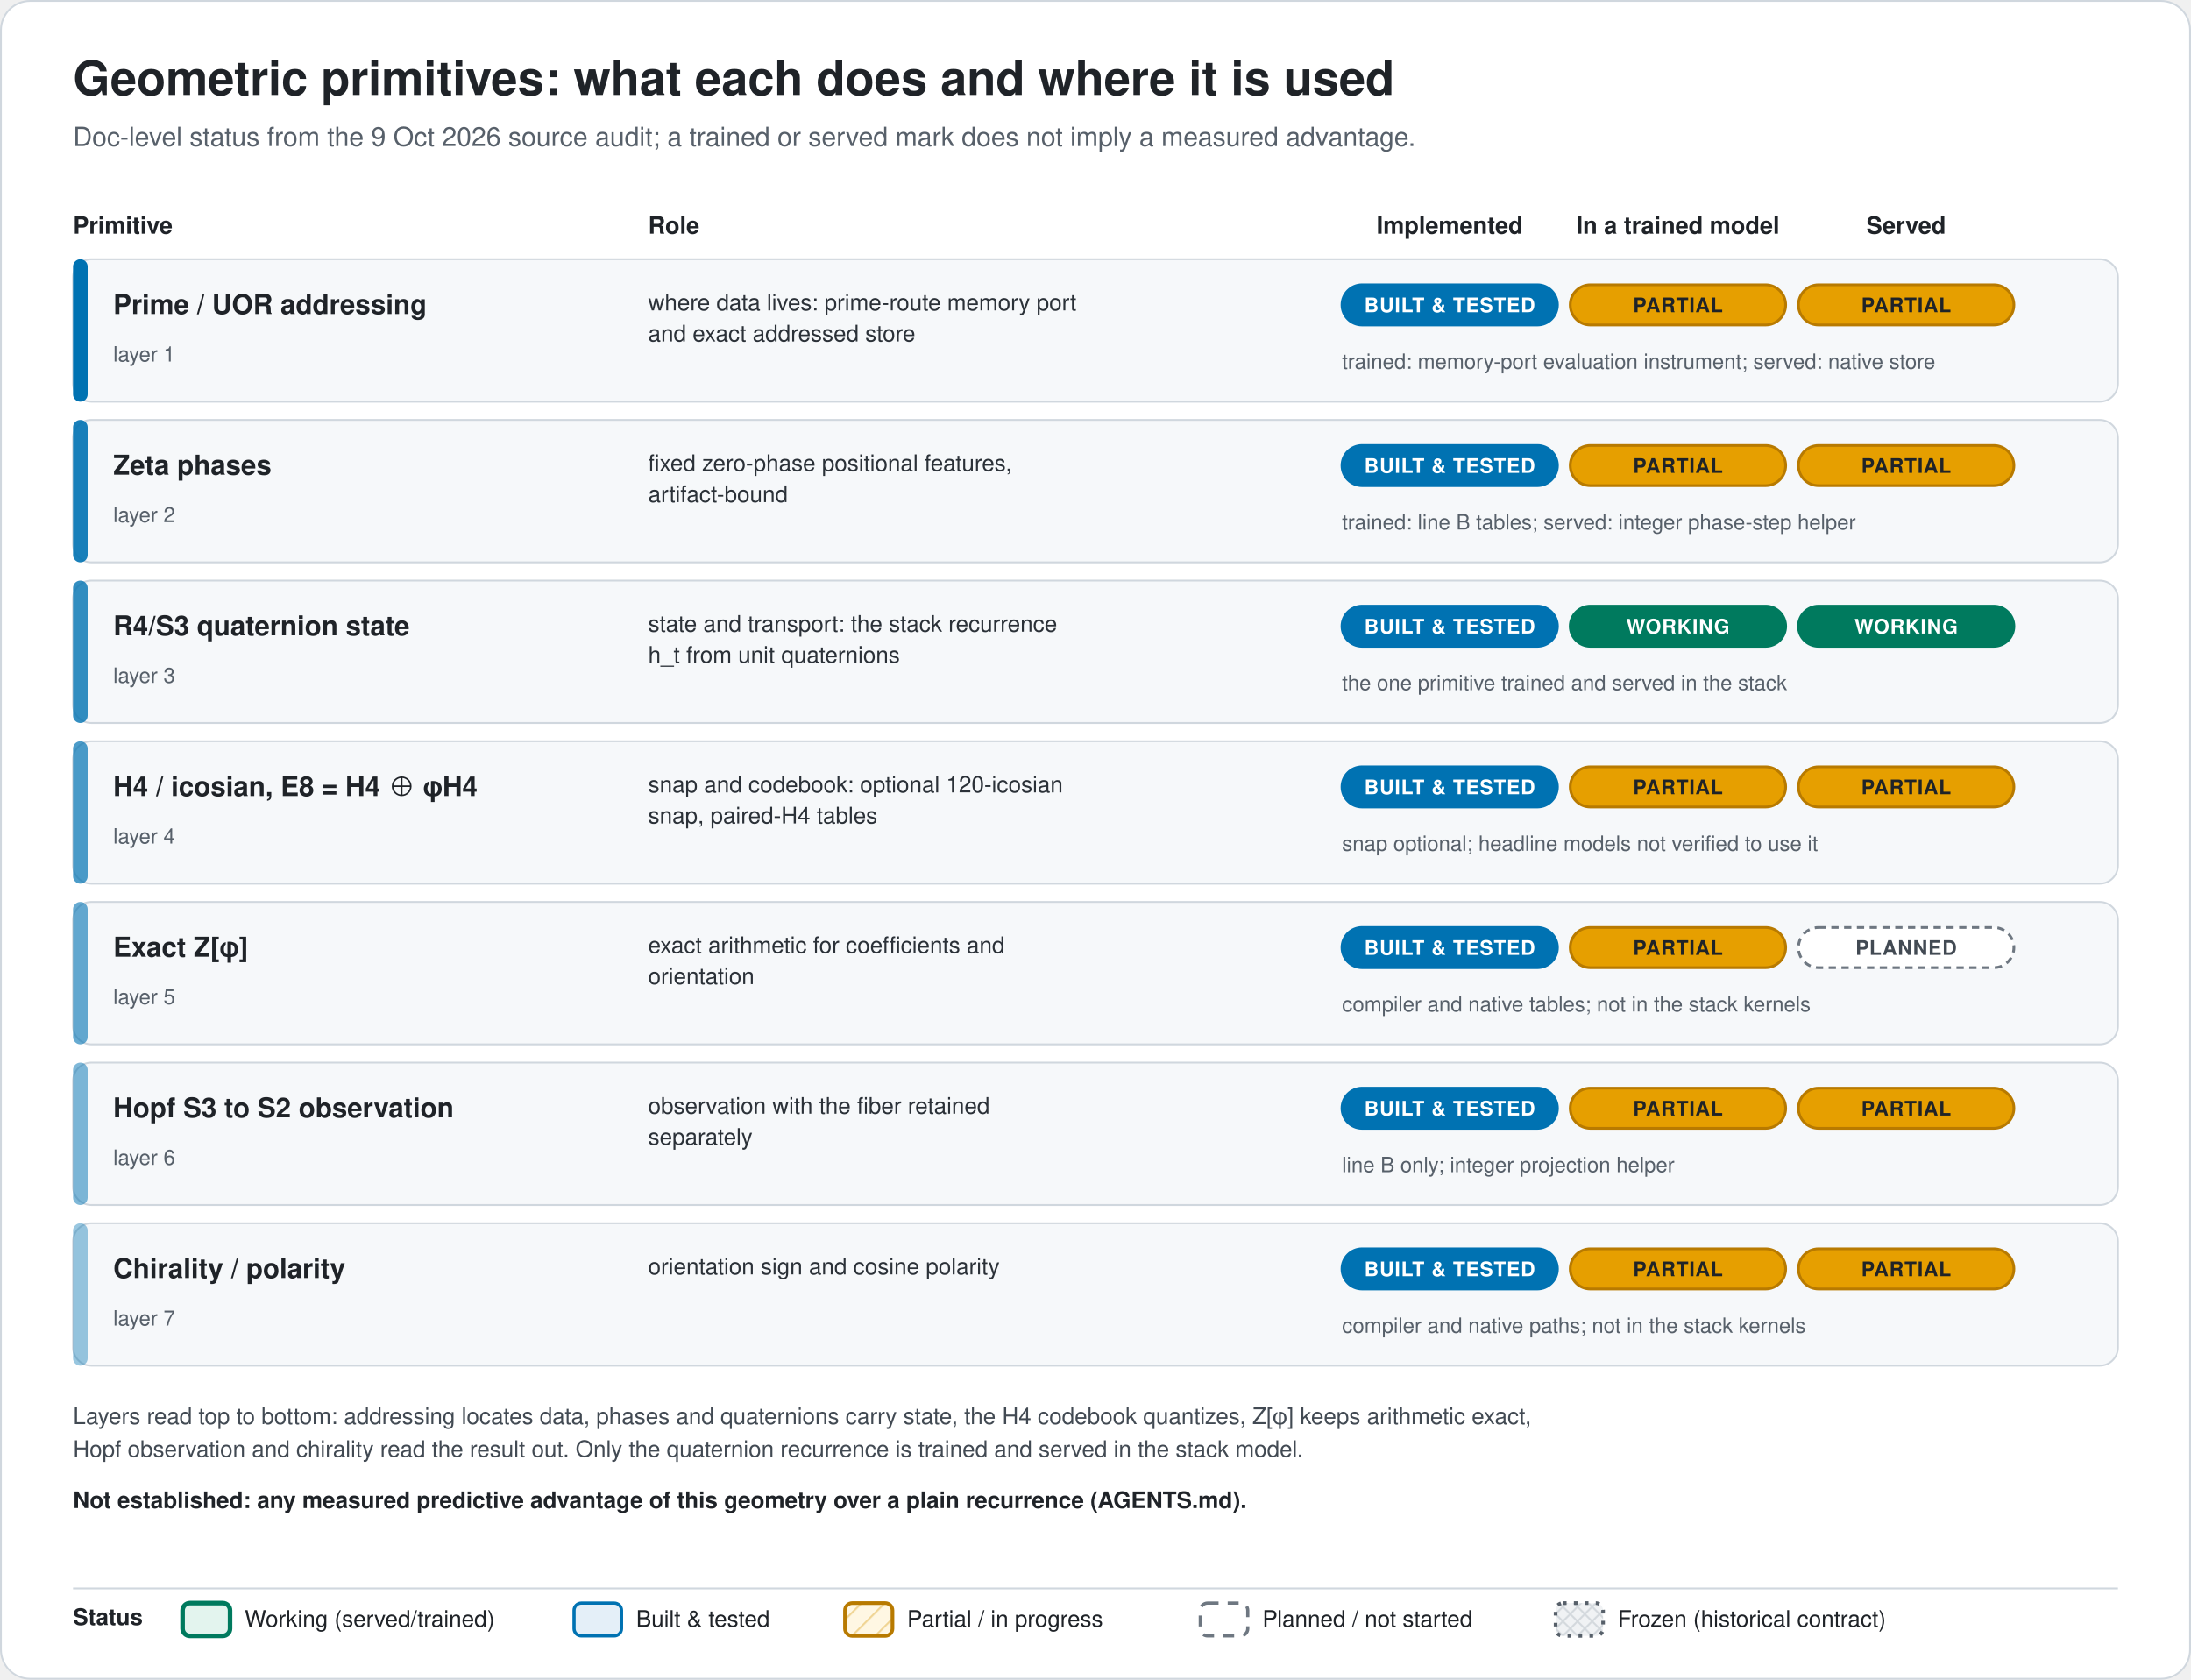
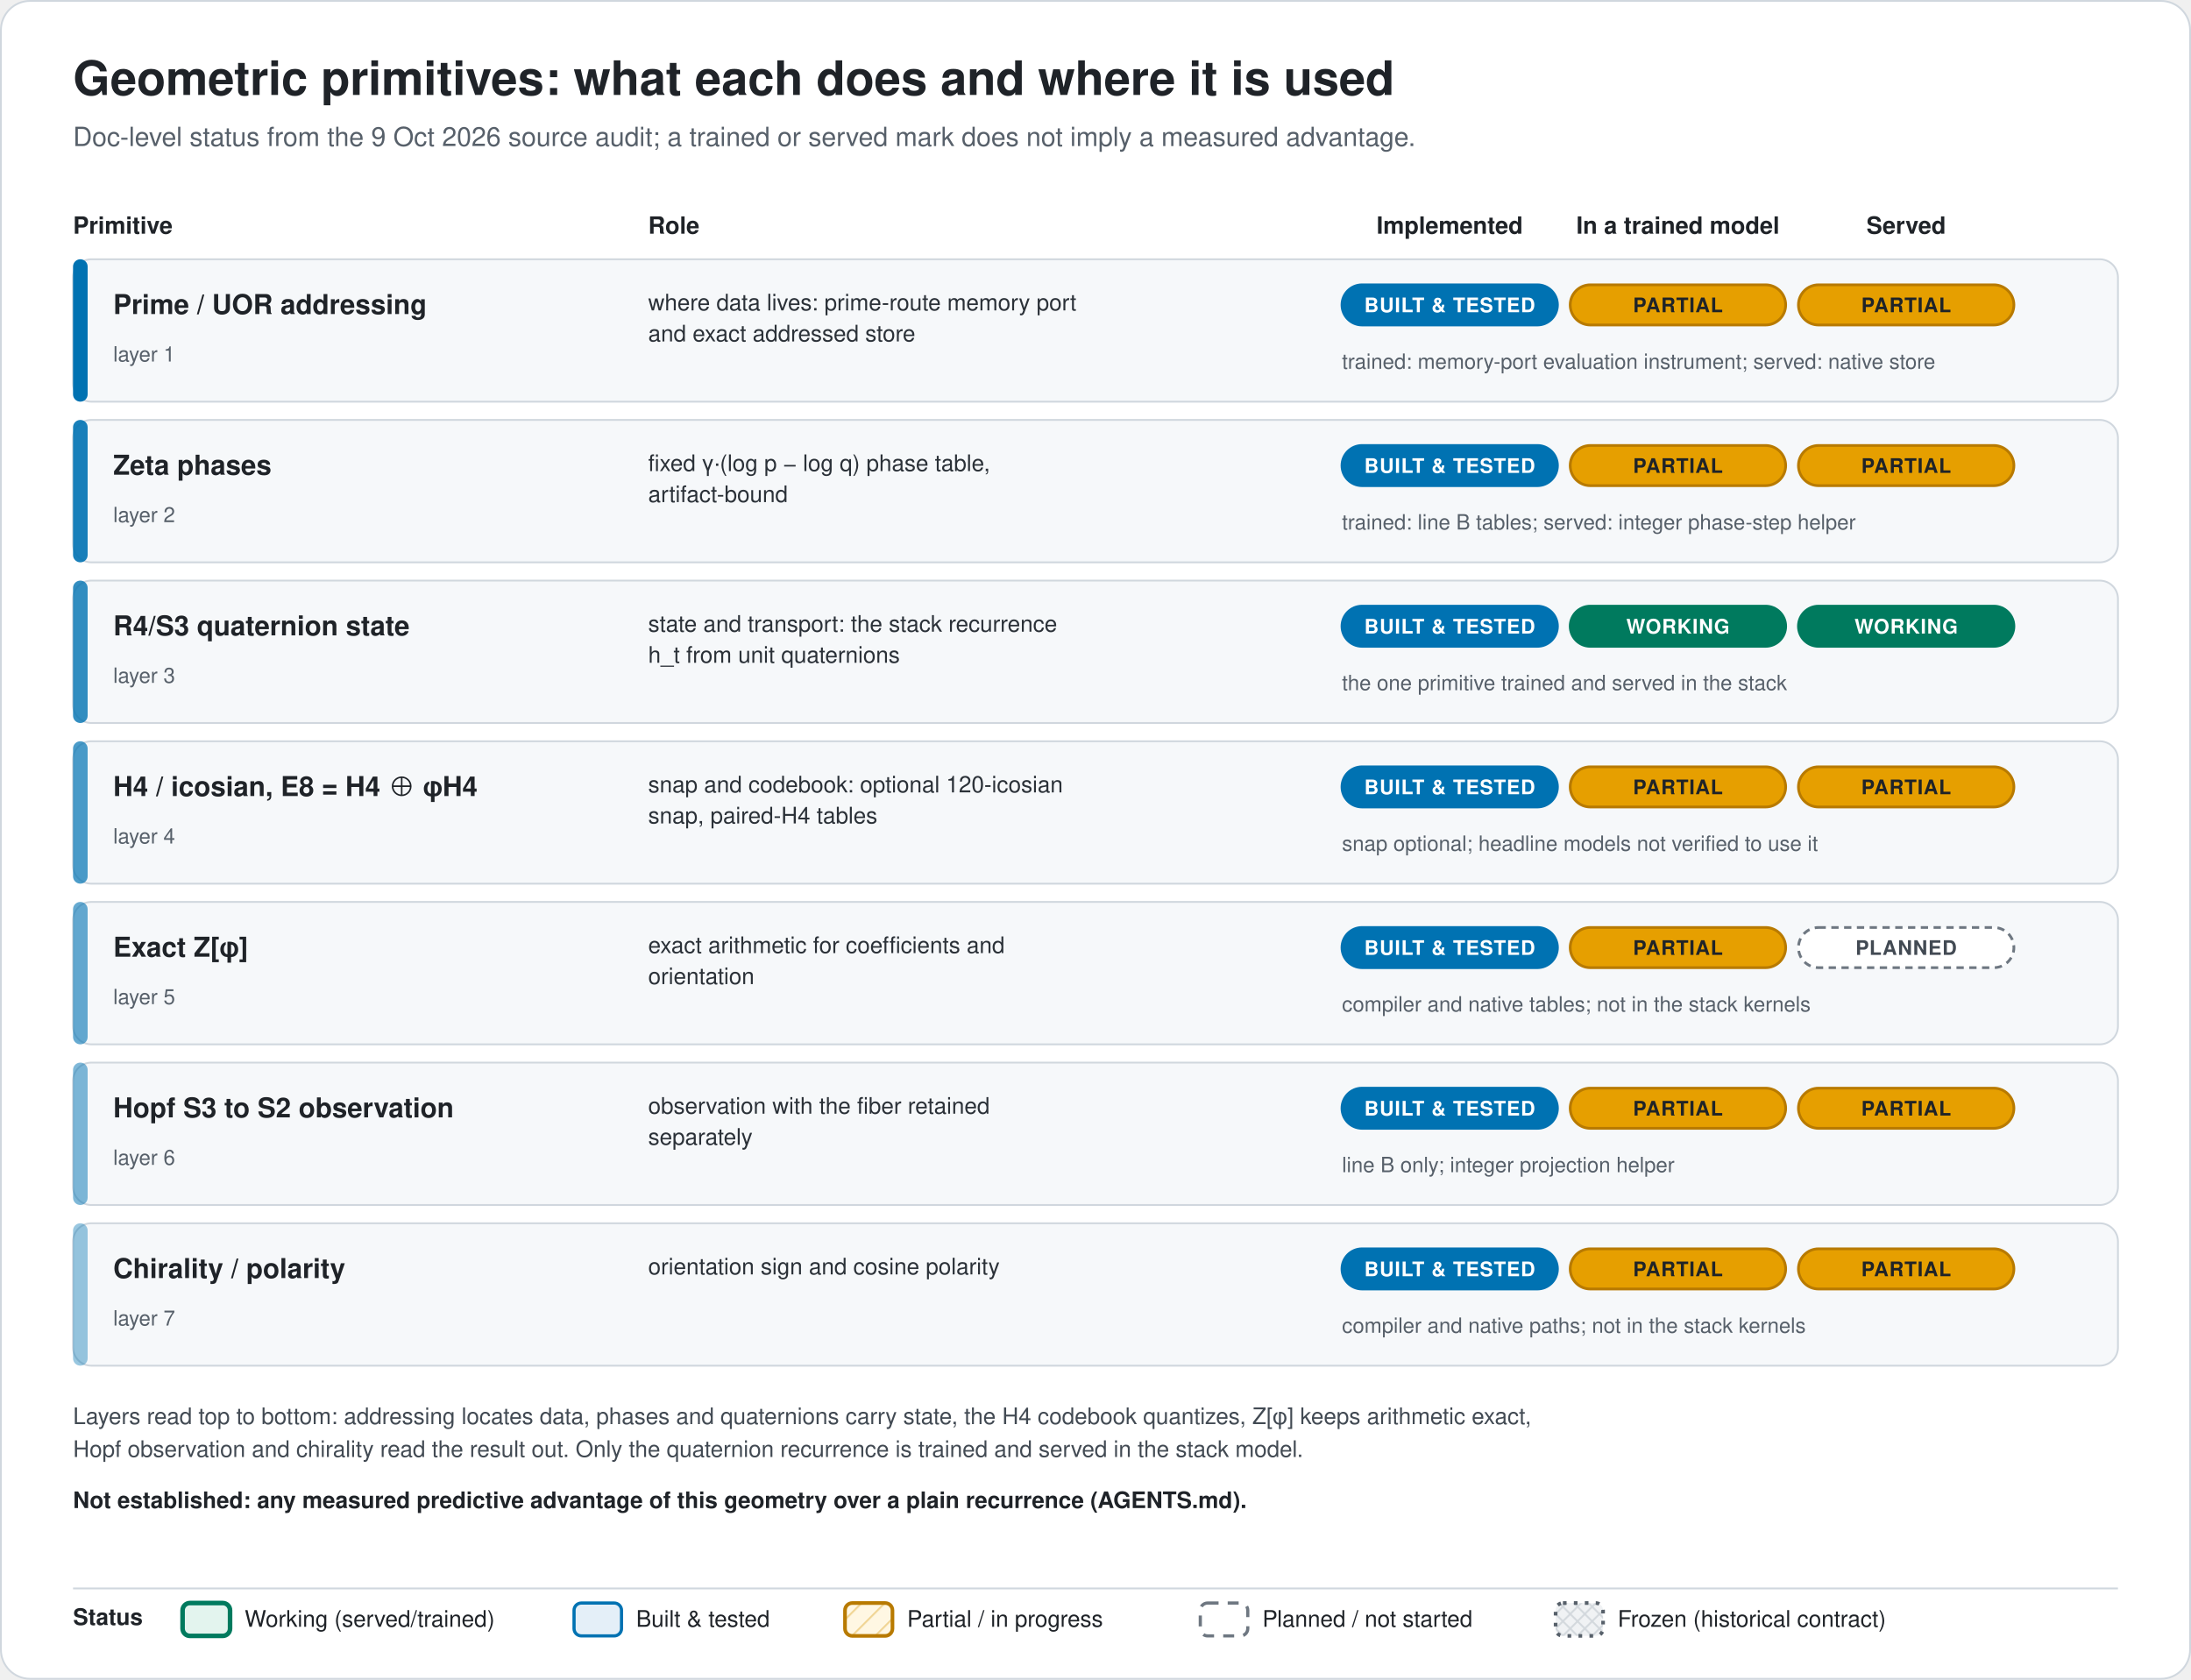
<svg xmlns="http://www.w3.org/2000/svg" viewBox="0 0 1200 920" width="1200" height="920" role="img" aria-labelledby="t d" font-family="-apple-system, BlinkMacSystemFont, 'Segoe UI', Helvetica, Arial, sans-serif">
  <defs>
    <marker id="ah" viewBox="0 0 10 10" refX="9" refY="5" markerWidth="8" markerHeight="8" orient="auto-start-reverse">
      <path d="M0,0 L10,5 L0,10 z" fill="#424A53" />
    </marker>
    <pattern id="hP" width="9" height="9" patternUnits="userSpaceOnUse" patternTransform="rotate(45)">
      <rect width="9" height="9" fill="#FFF7E3" />
      <line x1="0" y1="0" x2="0" y2="9" stroke="#F1D79A" stroke-width="2.2" />
    </pattern>
    <pattern id="hF" width="8" height="8" patternUnits="userSpaceOnUse">
      <rect width="8" height="8" fill="#F0F2F4" />
      <path d="M0,0 L8,8 M8,0 L0,8" stroke="#D3D8DD" stroke-width="1" />
    </pattern>
  </defs>
  <rect x="0.5" y="0.5" width="1199" height="919" rx="16" fill="#FFFFFF" stroke="#D0D7DE" />
  <text x="40" y="52" font-size="26" font-weight="700" fill="#1F2328" text-anchor="start">Geometric primitives: what each does and where it is used</text>
  <text x="40" y="80" font-size="14.5" font-weight="400" fill="#57606A" text-anchor="start">Doc-level status from the 9 Oct 2026 source audit; a trained or served mark does not imply a measured advantage.</text>
  <text x="40" y="128" font-size="13" font-weight="700" fill="#1F2328" text-anchor="start">Primitive</text>
  <text x="355" y="128" font-size="13" font-weight="700" fill="#1F2328" text-anchor="start">Role</text>
  <text x="794" y="128" font-size="13" font-weight="700" fill="#1F2328" text-anchor="middle">Implemented</text>
  <text x="919" y="128" font-size="13" font-weight="700" fill="#1F2328" text-anchor="middle">In a trained model</text>
  <text x="1044" y="128" font-size="13" font-weight="700" fill="#1F2328" text-anchor="middle">Served</text>
  <rect x="40" y="142" width="1120" height="78" rx="10" fill="#F6F8FA" stroke="#D0D7DE" />
  <rect x="40" y="142" width="8" height="78" rx="4" fill="#0072B2" opacity="1.00" />
  <text x="62" y="172" font-size="15" font-weight="700" fill="#1F2328" text-anchor="start">Prime / UOR addressing</text>
  <text x="355" y="170" font-size="12.5" font-weight="400" fill="#2B3138" text-anchor="start">where data lives: prime-route memory port</text>
  <text x="355" y="187" font-size="12.5" font-weight="400" fill="#2B3138" text-anchor="start">and exact addressed store</text>
  <text x="62" y="198" font-size="11.5" font-weight="400" fill="#57606A" text-anchor="start">layer 1</text>
  <rect x="735" y="156" width="118" height="22" rx="11" fill="#0072B2" stroke="#0072B2" stroke-width="1.5" />
  <text x="794.0" y="171" font-size="11" font-weight="700" fill="#FFFFFF" text-anchor="middle" letter-spacing="0.4">BUILT &amp; TESTED</text>
  <rect x="860" y="156" width="118" height="22" rx="11" fill="#E69F00" stroke="#B87A00" stroke-width="1.5" />
  <text x="919.0" y="171" font-size="11" font-weight="700" fill="#1F2328" text-anchor="middle" letter-spacing="0.4">PARTIAL</text>
  <rect x="985" y="156" width="118" height="22" rx="11" fill="#E69F00" stroke="#B87A00" stroke-width="1.5" />
  <text x="1044.0" y="171" font-size="11" font-weight="700" fill="#1F2328" text-anchor="middle" letter-spacing="0.4">PARTIAL</text>
  <text x="735" y="202" font-size="11.5" font-weight="400" fill="#57606A" text-anchor="start">trained: memory-port evaluation instrument; served: native store</text>
  <rect x="40" y="230" width="1120" height="78" rx="10" fill="#F6F8FA" stroke="#D0D7DE" />
  <rect x="40" y="230" width="8" height="78" rx="4" fill="#0072B2" opacity="0.90" />
  <text x="62" y="260" font-size="15" font-weight="700" fill="#1F2328" text-anchor="start">Zeta phases</text>
-   <text x="355" y="258" font-size="12.5" font-weight="400" fill="#2B3138" text-anchor="start">fixed zero-phase positional features,</text>
+   <text x="355" y="258" font-size="12.5" font-weight="400" fill="#2B3138" text-anchor="start">fixed γ·(log p − log q) phase table,</text>
  <text x="355" y="275" font-size="12.5" font-weight="400" fill="#2B3138" text-anchor="start">artifact-bound</text>
  <text x="62" y="286" font-size="11.5" font-weight="400" fill="#57606A" text-anchor="start">layer 2</text>
  <rect x="735" y="244" width="118" height="22" rx="11" fill="#0072B2" stroke="#0072B2" stroke-width="1.5" />
  <text x="794.0" y="259" font-size="11" font-weight="700" fill="#FFFFFF" text-anchor="middle" letter-spacing="0.4">BUILT &amp; TESTED</text>
  <rect x="860" y="244" width="118" height="22" rx="11" fill="#E69F00" stroke="#B87A00" stroke-width="1.5" />
  <text x="919.0" y="259" font-size="11" font-weight="700" fill="#1F2328" text-anchor="middle" letter-spacing="0.4">PARTIAL</text>
  <rect x="985" y="244" width="118" height="22" rx="11" fill="#E69F00" stroke="#B87A00" stroke-width="1.5" />
  <text x="1044.0" y="259" font-size="11" font-weight="700" fill="#1F2328" text-anchor="middle" letter-spacing="0.4">PARTIAL</text>
  <text x="735" y="290" font-size="11.5" font-weight="400" fill="#57606A" text-anchor="start">trained: line B tables; served: integer phase-step helper</text>
  <rect x="40" y="318" width="1120" height="78" rx="10" fill="#F6F8FA" stroke="#D0D7DE" />
  <rect x="40" y="318" width="8" height="78" rx="4" fill="#0072B2" opacity="0.80" />
  <text x="62" y="348" font-size="15" font-weight="700" fill="#1F2328" text-anchor="start">R4/S3 quaternion state</text>
  <text x="355" y="346" font-size="12.5" font-weight="400" fill="#2B3138" text-anchor="start">state and transport: the stack recurrence</text>
  <text x="355" y="363" font-size="12.5" font-weight="400" fill="#2B3138" text-anchor="start">h_t from unit quaternions</text>
  <text x="62" y="374" font-size="11.5" font-weight="400" fill="#57606A" text-anchor="start">layer 3</text>
  <rect x="735" y="332" width="118" height="22" rx="11" fill="#0072B2" stroke="#0072B2" stroke-width="1.5" />
  <text x="794.0" y="347" font-size="11" font-weight="700" fill="#FFFFFF" text-anchor="middle" letter-spacing="0.4">BUILT &amp; TESTED</text>
  <rect x="860" y="332" width="118" height="22" rx="11" fill="#007A5E" stroke="#007A5E" stroke-width="1.5" />
  <text x="919.0" y="347" font-size="11" font-weight="700" fill="#FFFFFF" text-anchor="middle" letter-spacing="0.4">WORKING</text>
  <rect x="985" y="332" width="118" height="22" rx="11" fill="#007A5E" stroke="#007A5E" stroke-width="1.5" />
  <text x="1044.0" y="347" font-size="11" font-weight="700" fill="#FFFFFF" text-anchor="middle" letter-spacing="0.4">WORKING</text>
  <text x="735" y="378" font-size="11.5" font-weight="400" fill="#57606A" text-anchor="start">the one primitive trained and served in the stack</text>
  <rect x="40" y="406" width="1120" height="78" rx="10" fill="#F6F8FA" stroke="#D0D7DE" />
  <rect x="40" y="406" width="8" height="78" rx="4" fill="#0072B2" opacity="0.70" />
  <text x="62" y="436" font-size="15" font-weight="700" fill="#1F2328" text-anchor="start">H4 / icosian, E8 = H4 ⊕ φH4</text>
  <text x="355" y="434" font-size="12.5" font-weight="400" fill="#2B3138" text-anchor="start">snap and codebook: optional 120-icosian</text>
  <text x="355" y="451" font-size="12.5" font-weight="400" fill="#2B3138" text-anchor="start">snap, paired-H4 tables</text>
  <text x="62" y="462" font-size="11.5" font-weight="400" fill="#57606A" text-anchor="start">layer 4</text>
  <rect x="735" y="420" width="118" height="22" rx="11" fill="#0072B2" stroke="#0072B2" stroke-width="1.5" />
  <text x="794.0" y="435" font-size="11" font-weight="700" fill="#FFFFFF" text-anchor="middle" letter-spacing="0.4">BUILT &amp; TESTED</text>
  <rect x="860" y="420" width="118" height="22" rx="11" fill="#E69F00" stroke="#B87A00" stroke-width="1.5" />
  <text x="919.0" y="435" font-size="11" font-weight="700" fill="#1F2328" text-anchor="middle" letter-spacing="0.4">PARTIAL</text>
  <rect x="985" y="420" width="118" height="22" rx="11" fill="#E69F00" stroke="#B87A00" stroke-width="1.5" />
  <text x="1044.0" y="435" font-size="11" font-weight="700" fill="#1F2328" text-anchor="middle" letter-spacing="0.4">PARTIAL</text>
  <text x="735" y="466" font-size="11.5" font-weight="400" fill="#57606A" text-anchor="start">snap optional; headline models not verified to use it</text>
  <rect x="40" y="494" width="1120" height="78" rx="10" fill="#F6F8FA" stroke="#D0D7DE" />
  <rect x="40" y="494" width="8" height="78" rx="4" fill="#0072B2" opacity="0.60" />
  <text x="62" y="524" font-size="15" font-weight="700" fill="#1F2328" text-anchor="start">Exact Z[φ]</text>
  <text x="355" y="522" font-size="12.5" font-weight="400" fill="#2B3138" text-anchor="start">exact arithmetic for coefficients and</text>
  <text x="355" y="539" font-size="12.5" font-weight="400" fill="#2B3138" text-anchor="start">orientation</text>
  <text x="62" y="550" font-size="11.5" font-weight="400" fill="#57606A" text-anchor="start">layer 5</text>
  <rect x="735" y="508" width="118" height="22" rx="11" fill="#0072B2" stroke="#0072B2" stroke-width="1.5" />
  <text x="794.0" y="523" font-size="11" font-weight="700" fill="#FFFFFF" text-anchor="middle" letter-spacing="0.4">BUILT &amp; TESTED</text>
  <rect x="860" y="508" width="118" height="22" rx="11" fill="#E69F00" stroke="#B87A00" stroke-width="1.5" />
  <text x="919.0" y="523" font-size="11" font-weight="700" fill="#1F2328" text-anchor="middle" letter-spacing="0.4">PARTIAL</text>
  <rect x="985" y="508" width="118" height="22" rx="11" fill="#FFFFFF" stroke="#6E7781" stroke-width="1.5" stroke-dasharray="4 3" />
  <text x="1044.0" y="523" font-size="11" font-weight="700" fill="#424A53" text-anchor="middle" letter-spacing="0.4">PLANNED</text>
  <text x="735" y="554" font-size="11.5" font-weight="400" fill="#57606A" text-anchor="start">compiler and native tables; not in the stack kernels</text>
  <rect x="40" y="582" width="1120" height="78" rx="10" fill="#F6F8FA" stroke="#D0D7DE" />
  <rect x="40" y="582" width="8" height="78" rx="4" fill="#0072B2" opacity="0.50" />
  <text x="62" y="612" font-size="15" font-weight="700" fill="#1F2328" text-anchor="start">Hopf S3 to S2 observation</text>
  <text x="355" y="610" font-size="12.5" font-weight="400" fill="#2B3138" text-anchor="start">observation with the fiber retained</text>
  <text x="355" y="627" font-size="12.5" font-weight="400" fill="#2B3138" text-anchor="start">separately</text>
  <text x="62" y="638" font-size="11.5" font-weight="400" fill="#57606A" text-anchor="start">layer 6</text>
  <rect x="735" y="596" width="118" height="22" rx="11" fill="#0072B2" stroke="#0072B2" stroke-width="1.5" />
  <text x="794.0" y="611" font-size="11" font-weight="700" fill="#FFFFFF" text-anchor="middle" letter-spacing="0.4">BUILT &amp; TESTED</text>
  <rect x="860" y="596" width="118" height="22" rx="11" fill="#E69F00" stroke="#B87A00" stroke-width="1.5" />
  <text x="919.0" y="611" font-size="11" font-weight="700" fill="#1F2328" text-anchor="middle" letter-spacing="0.4">PARTIAL</text>
  <rect x="985" y="596" width="118" height="22" rx="11" fill="#E69F00" stroke="#B87A00" stroke-width="1.5" />
  <text x="1044.0" y="611" font-size="11" font-weight="700" fill="#1F2328" text-anchor="middle" letter-spacing="0.4">PARTIAL</text>
  <text x="735" y="642" font-size="11.5" font-weight="400" fill="#57606A" text-anchor="start">line B only; integer projection helper</text>
  <rect x="40" y="670" width="1120" height="78" rx="10" fill="#F6F8FA" stroke="#D0D7DE" />
  <rect x="40" y="670" width="8" height="78" rx="4" fill="#0072B2" opacity="0.40" />
  <text x="62" y="700" font-size="15" font-weight="700" fill="#1F2328" text-anchor="start">Chirality / polarity</text>
  <text x="355" y="698" font-size="12.5" font-weight="400" fill="#2B3138" text-anchor="start">orientation sign and cosine polarity</text>
  <text x="62" y="726" font-size="11.5" font-weight="400" fill="#57606A" text-anchor="start">layer 7</text>
  <rect x="735" y="684" width="118" height="22" rx="11" fill="#0072B2" stroke="#0072B2" stroke-width="1.5" />
  <text x="794.0" y="699" font-size="11" font-weight="700" fill="#FFFFFF" text-anchor="middle" letter-spacing="0.4">BUILT &amp; TESTED</text>
  <rect x="860" y="684" width="118" height="22" rx="11" fill="#E69F00" stroke="#B87A00" stroke-width="1.5" />
  <text x="919.0" y="699" font-size="11" font-weight="700" fill="#1F2328" text-anchor="middle" letter-spacing="0.4">PARTIAL</text>
  <rect x="985" y="684" width="118" height="22" rx="11" fill="#E69F00" stroke="#B87A00" stroke-width="1.5" />
  <text x="1044.0" y="699" font-size="11" font-weight="700" fill="#1F2328" text-anchor="middle" letter-spacing="0.4">PARTIAL</text>
  <text x="735" y="730" font-size="11.5" font-weight="400" fill="#57606A" text-anchor="start">compiler and native paths; not in the stack kernels</text>
  <text x="40" y="780" font-size="12.5" font-weight="400" fill="#424A53" text-anchor="start">Layers read top to bottom: addressing locates data, phases and quaternions carry state, the H4 codebook quantizes, Z[φ] keeps arithmetic exact,</text>
  <text x="40" y="798" font-size="12.5" font-weight="400" fill="#424A53" text-anchor="start">Hopf observation and chirality read the result out. Only the quaternion recurrence is trained and served in the stack model.</text>
  <text x="40" y="826" font-size="12.5" font-weight="700" fill="#1F2328" text-anchor="start">Not established: any measured predictive advantage of this geometry over a plain recurrence (AGENTS.md).</text>
  <line x1="40" y1="870" x2="1160" y2="870" stroke="#D0D7DE" />
  <text x="40" y="890" font-size="12.5" font-weight="700" fill="#1F2328" text-anchor="start">Status</text>
  <rect x="100" y="878" width="26" height="18" rx="4" fill="#E3F4EE" stroke="#007A5E" stroke-width="2.5" />
  <text x="134" y="891" font-size="12.5" font-weight="400" fill="#1F2328" text-anchor="start">Working (served/trained)</text>
  <rect x="314.4" y="878" width="26" height="18" rx="4" fill="#E4EFF8" stroke="#0072B2" stroke-width="1.75" />
  <text x="348.4" y="891" font-size="12.5" font-weight="400" fill="#1F2328" text-anchor="start">Built &amp; tested</text>
  <rect x="462.8" y="878" width="26" height="18" rx="4" fill="url(#hP)" stroke="#B87A00" stroke-width="2" />
  <text x="496.8" y="891" font-size="12.5" font-weight="400" fill="#1F2328" text-anchor="start">Partial / in progress</text>
  <rect x="657.4" y="878" width="26" height="18" rx="4" fill="#FFFFFF" stroke="#6E7781" stroke-width="1.75" stroke-dasharray="6 5" />
  <text x="691.4" y="891" font-size="12.5" font-weight="400" fill="#1F2328" text-anchor="start">Planned / not started</text>
  <rect x="852.0" y="878" width="26" height="18" rx="4" fill="url(#hF)" stroke="#57606A" stroke-width="2" stroke-dasharray="2 4" />
  <text x="886.0" y="891" font-size="12.5" font-weight="400" fill="#1F2328" text-anchor="start">Frozen (historical contract)</text>
</svg>
